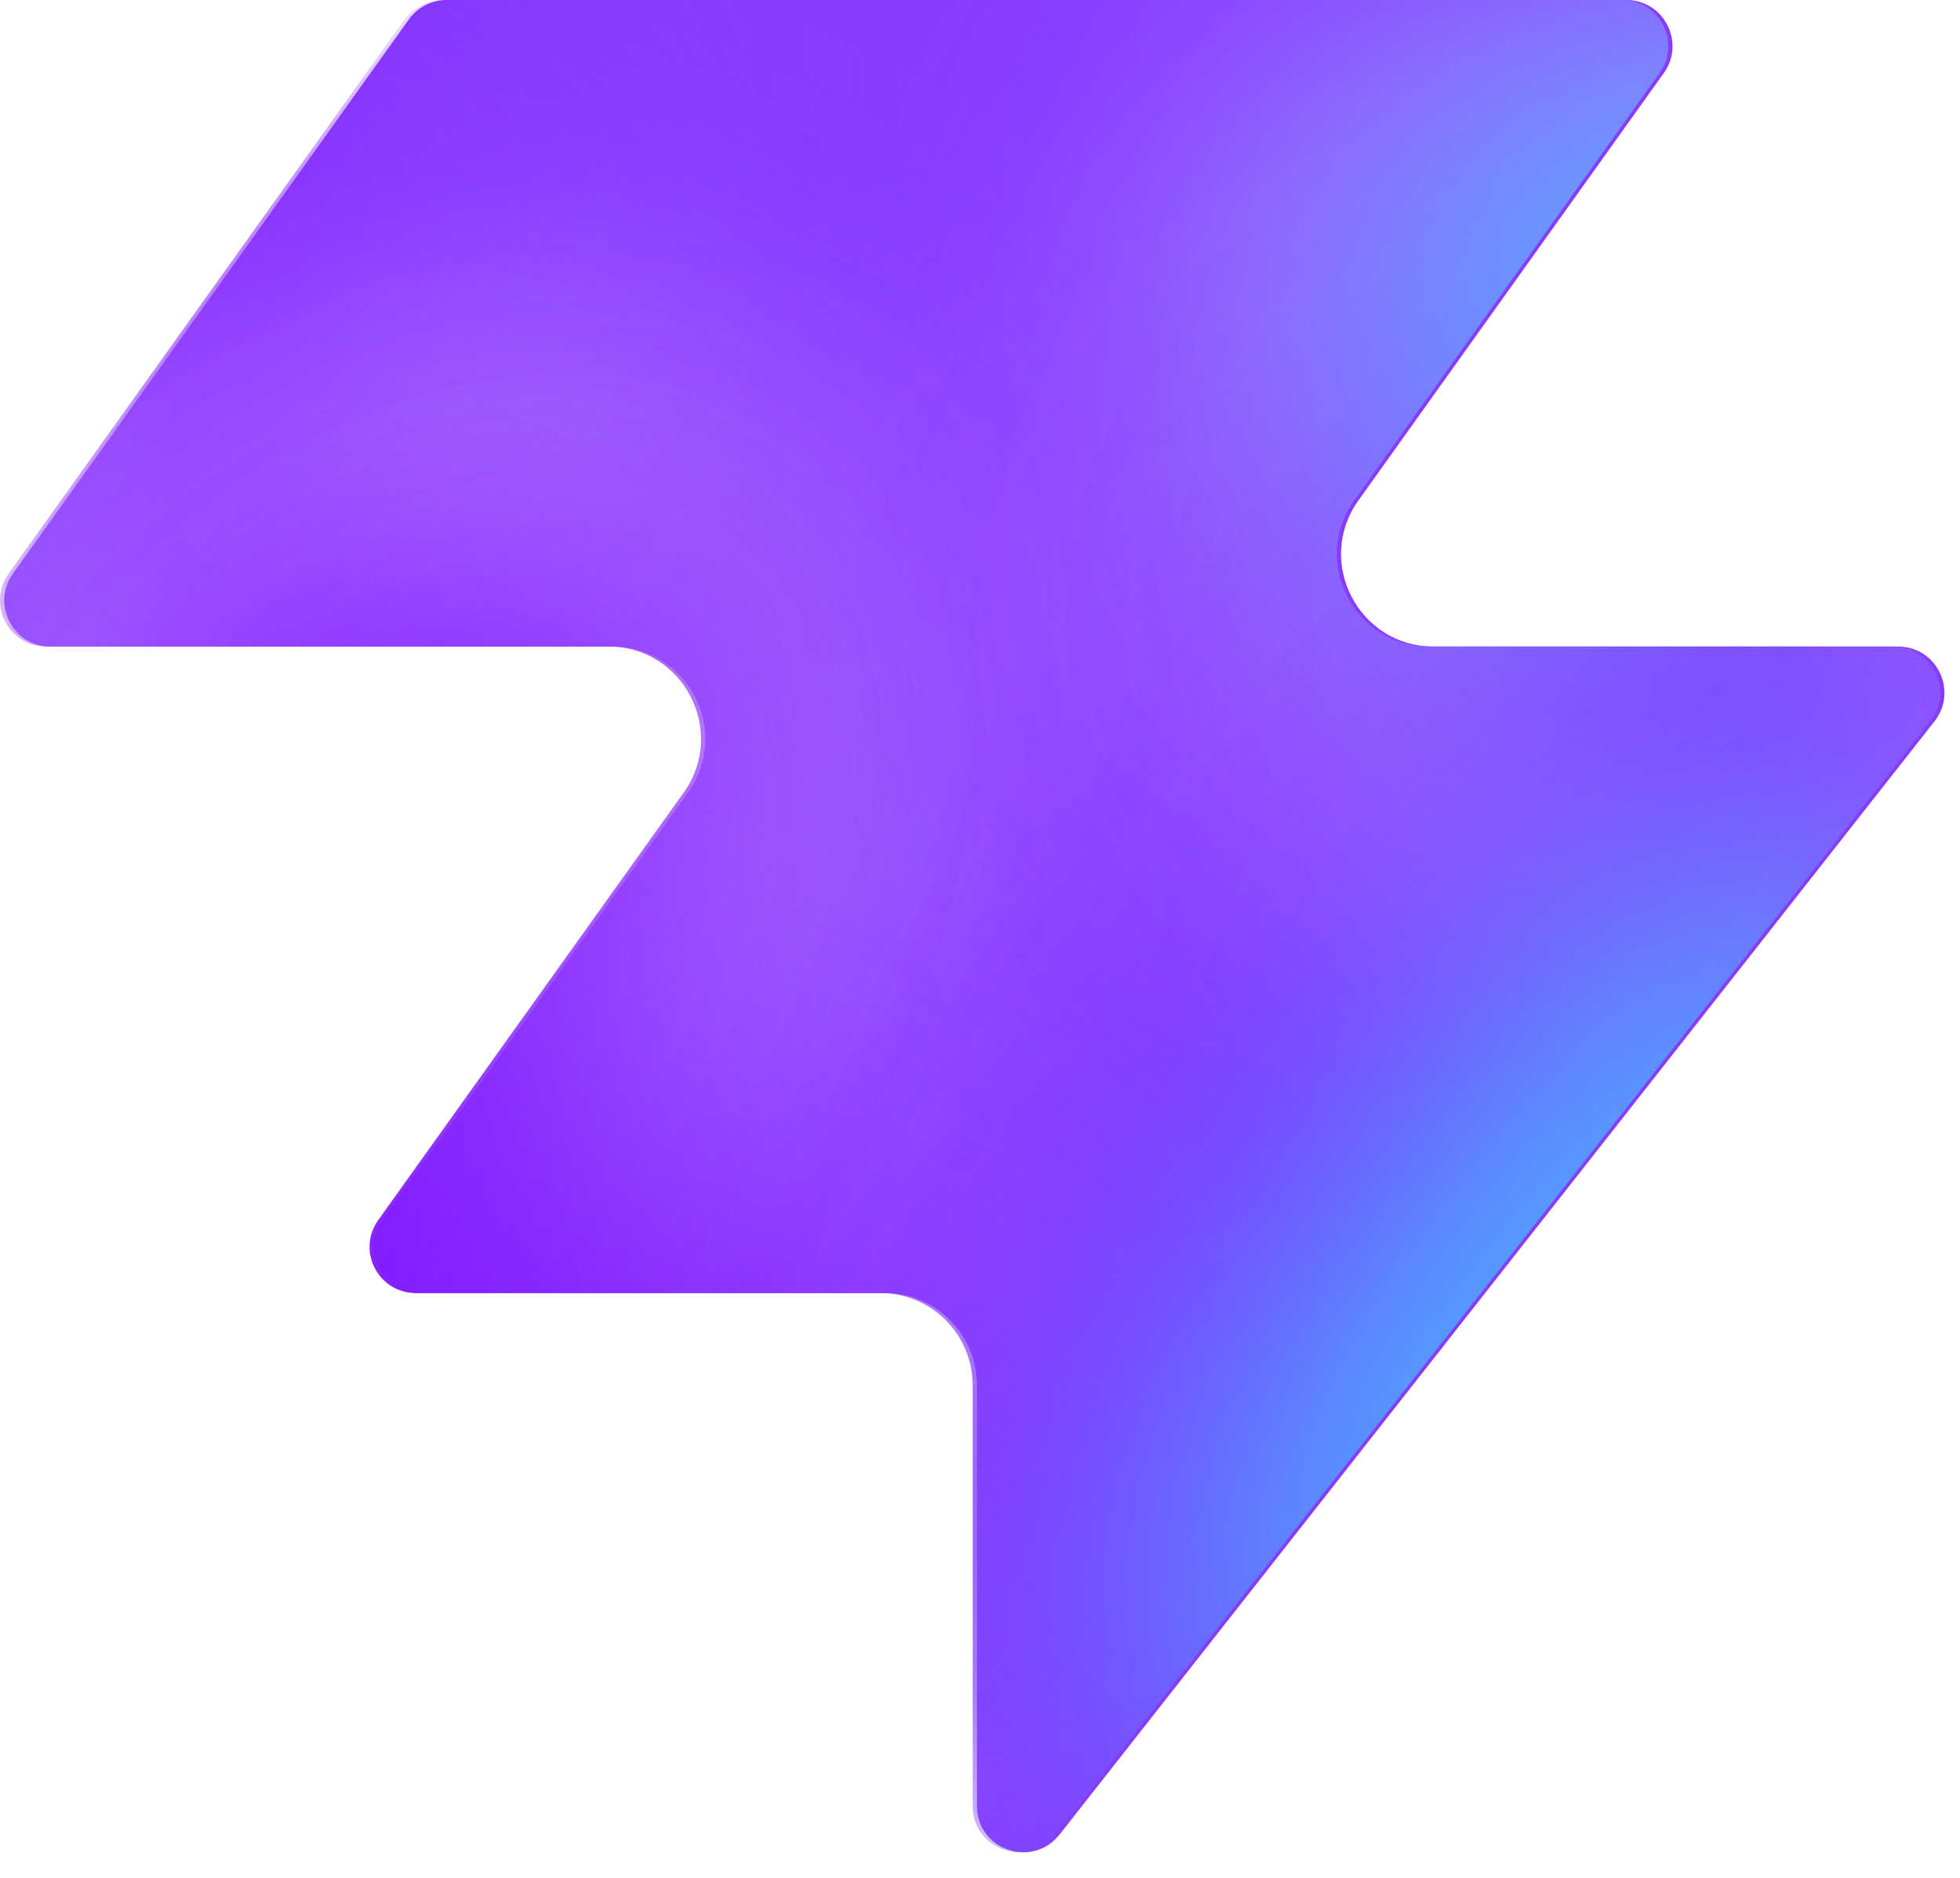
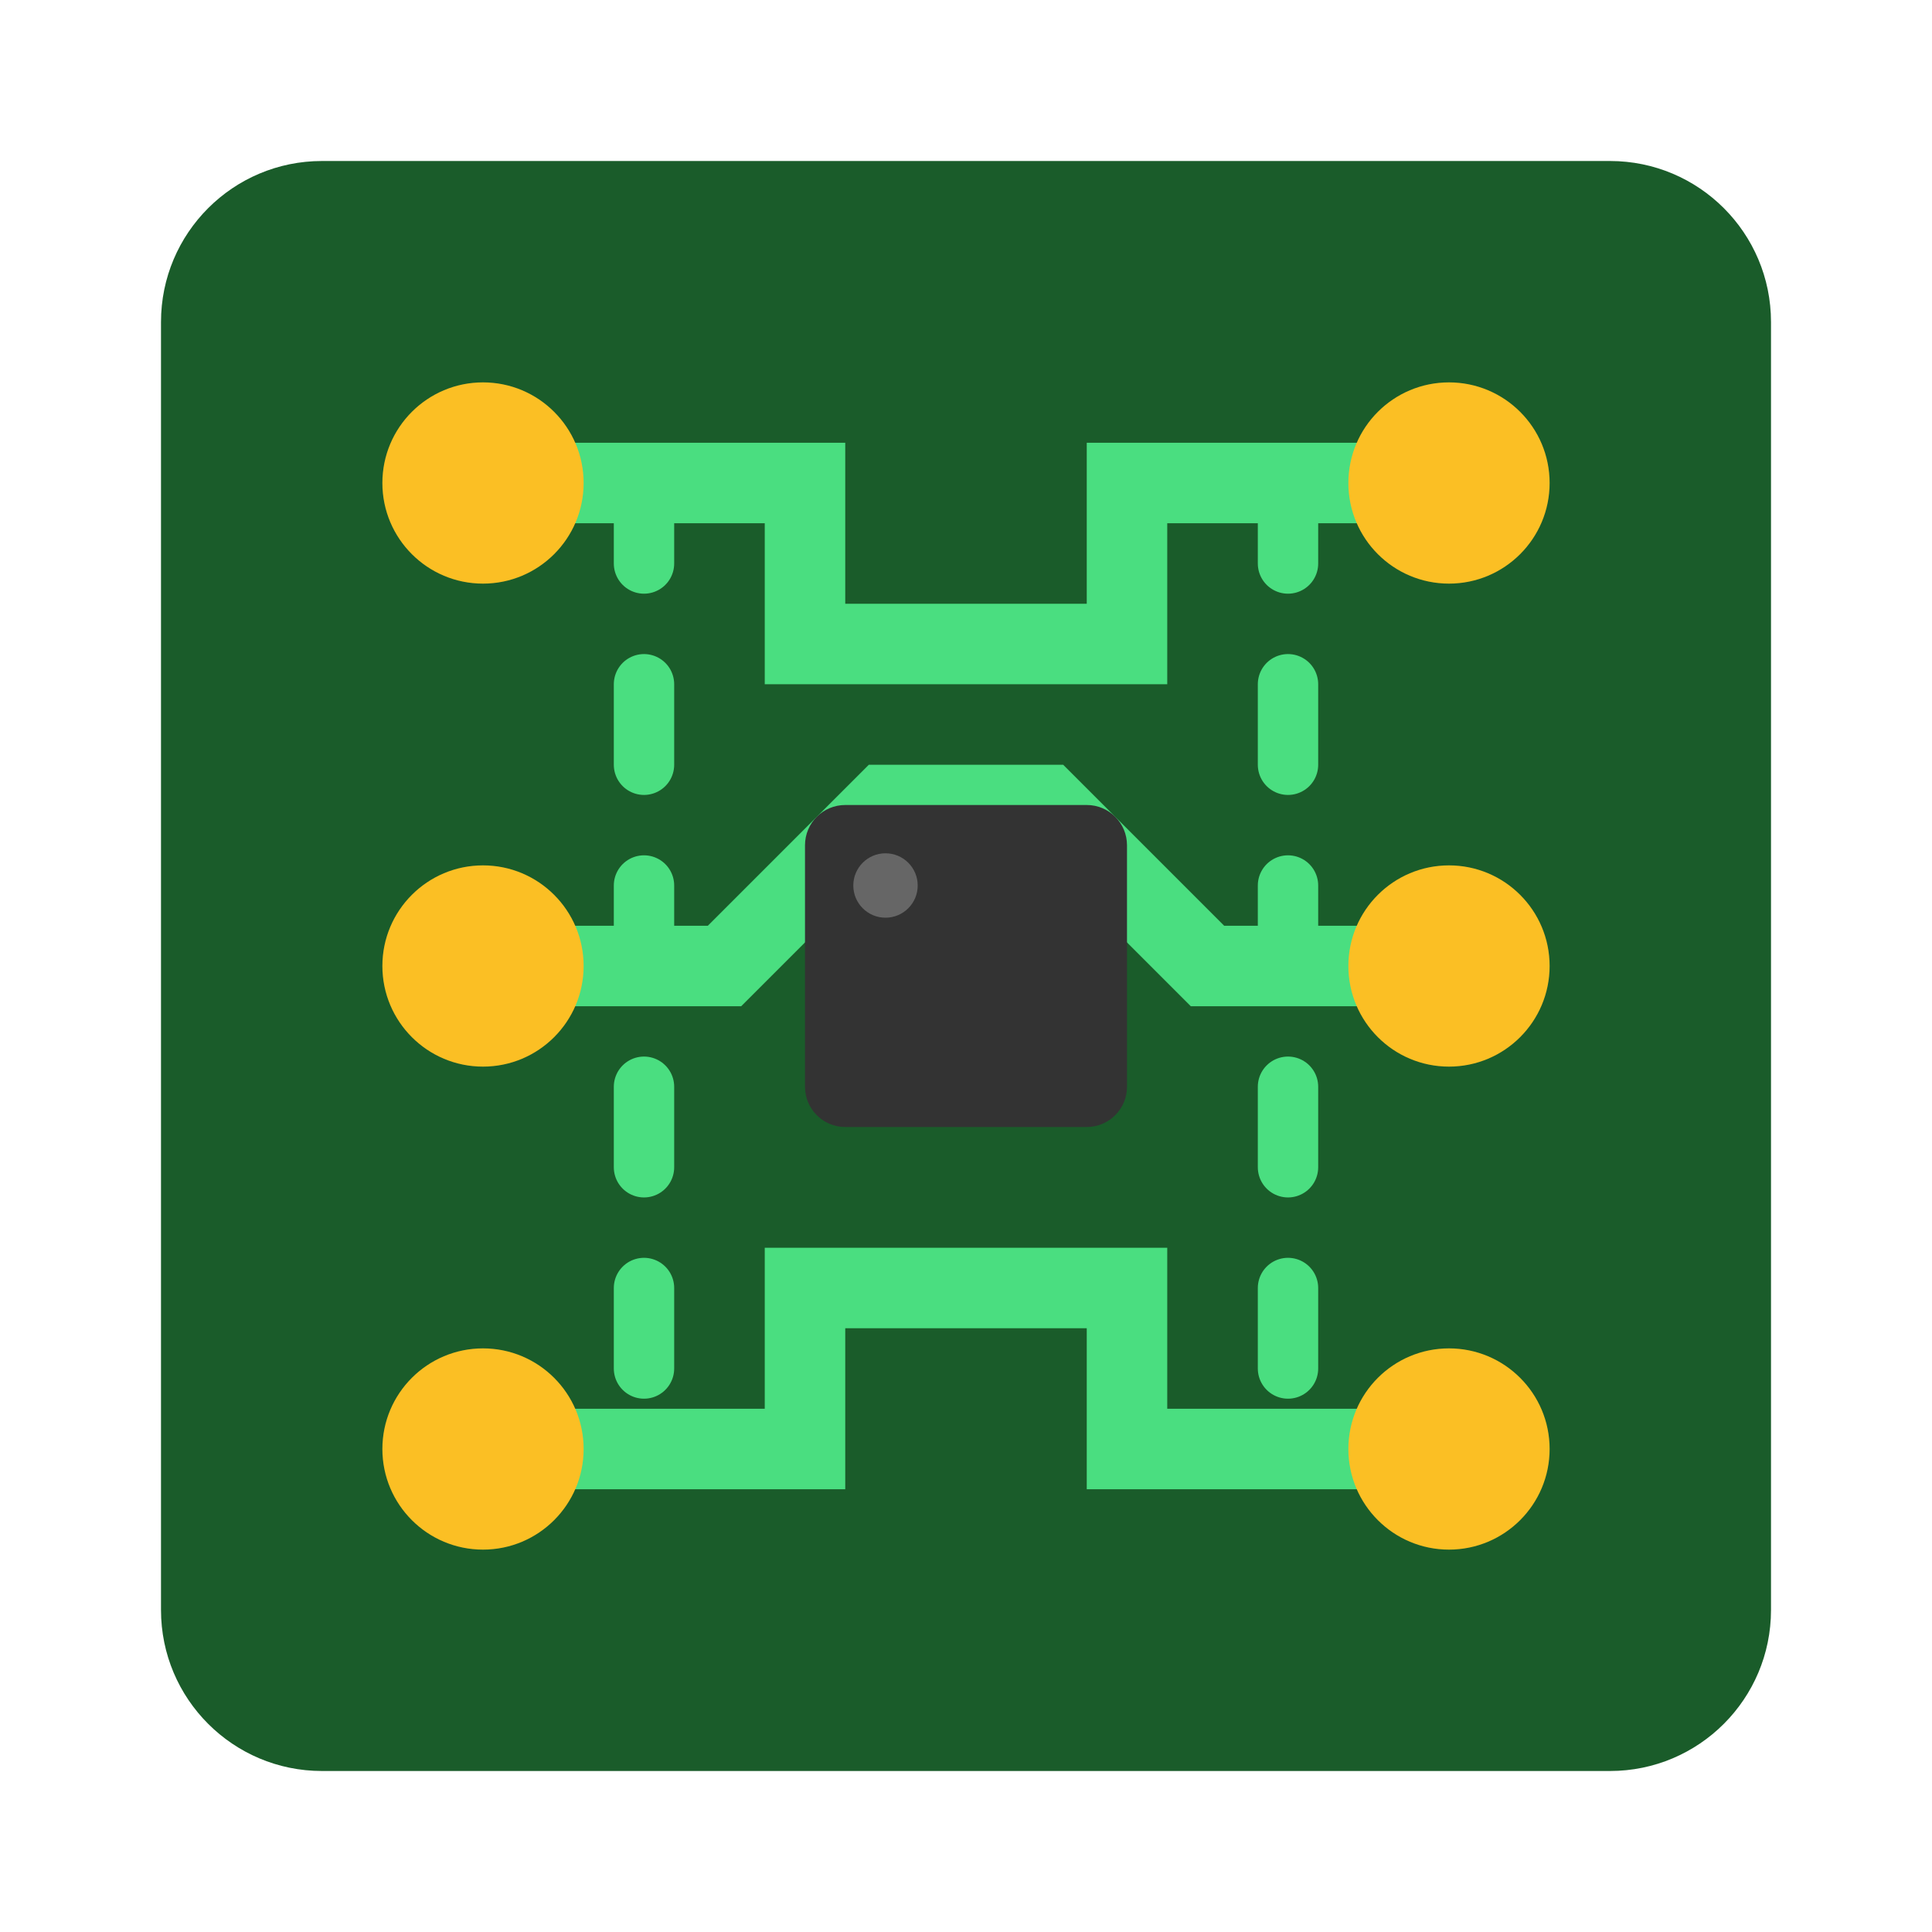
- <svg xmlns="http://www.w3.org/2000/svg" width="48" height="46" fill="none" viewBox="0 0 48 46">
-   <path fill="#863bff" d="M25.946 44.938c-.664.845-2.021.375-2.021-.698V33.937a2.26 2.26 0 0 0-2.262-2.262H10.287c-.92 0-1.456-1.04-.92-1.788l7.48-10.471c1.07-1.497 0-3.578-1.842-3.578H1.237c-.92 0-1.456-1.04-.92-1.788L10.013.474c.214-.297.556-.474.92-.474h28.894c.92 0 1.456 1.04.92 1.788l-7.48 10.471c-1.07 1.498 0 3.579 1.842 3.579h11.377c.943 0 1.473 1.088.89 1.83L25.947 44.94z" style="fill:#863bff;fill:color(display-p3 .525 .23 1);fill-opacity:1" />
-   <mask id="a" width="48" height="46" x="0" y="0" maskUnits="userSpaceOnUse" style="mask-type:alpha">
-     <path fill="#000" d="M25.842 44.938c-.664.844-2.021.375-2.021-.698V33.937a2.26 2.26 0 0 0-2.262-2.262H10.183c-.92 0-1.456-1.04-.92-1.788l7.48-10.471c1.07-1.498 0-3.579-1.842-3.579H1.133c-.92 0-1.456-1.04-.92-1.787L9.91.473c.214-.297.556-.474.92-.474h28.894c.92 0 1.456 1.04.92 1.788l-7.48 10.471c-1.07 1.498 0 3.578 1.842 3.578h11.377c.943 0 1.473 1.088.89 1.832L25.843 44.94z" style="fill:#000;fill-opacity:1" />
-   </mask>
-   <g mask="url(#a)">
-     <g filter="url(#b)">
-       <ellipse cx="5.508" cy="14.704" fill="#ede6ff" rx="5.508" ry="14.704" style="fill:#ede6ff;fill:color(display-p3 .927 .903 1);fill-opacity:1" transform="matrix(.00324 1 1 -.00324 -4.47 31.516)" />
-     </g>
-     <g filter="url(#c)">
-       <ellipse cx="10.399" cy="29.851" fill="#ede6ff" rx="10.399" ry="29.851" style="fill:#ede6ff;fill:color(display-p3 .927 .903 1);fill-opacity:1" transform="matrix(.00324 1 1 -.00324 -39.328 7.883)" />
-     </g>
-     <g filter="url(#d)">
-       <ellipse cx="5.508" cy="30.487" fill="#7e14ff" rx="5.508" ry="30.487" style="fill:#7e14ff;fill:color(display-p3 .492 .077 1);fill-opacity:1" transform="rotate(89.814 -25.913 -14.639)scale(1 -1)" />
-     </g>
-     <g filter="url(#e)">
-       <ellipse cx="5.508" cy="30.599" fill="#7e14ff" rx="5.508" ry="30.599" style="fill:#7e14ff;fill:color(display-p3 .492 .077 1);fill-opacity:1" transform="rotate(89.814 -32.644 -3.334)scale(1 -1)" />
-     </g>
-     <g filter="url(#f)">
-       <ellipse cx="5.508" cy="30.599" fill="#7e14ff" rx="5.508" ry="30.599" style="fill:#7e14ff;fill:color(display-p3 .492 .077 1);fill-opacity:1" transform="matrix(.00324 1 1 -.00324 -34.34 30.47)" />
-     </g>
-     <g filter="url(#g)">
-       <ellipse cx="14.072" cy="22.078" fill="#ede6ff" rx="14.072" ry="22.078" style="fill:#ede6ff;fill:color(display-p3 .927 .903 1);fill-opacity:1" transform="rotate(93.35 24.506 48.493)scale(-1 1)" />
-     </g>
-     <g filter="url(#h)">
-       <ellipse cx="3.47" cy="21.501" fill="#7e14ff" rx="3.47" ry="21.501" style="fill:#7e14ff;fill:color(display-p3 .492 .077 1);fill-opacity:1" transform="rotate(89.009 28.708 47.59)scale(-1 1)" />
-     </g>
-     <g filter="url(#i)">
-       <ellipse cx="3.47" cy="21.501" fill="#7e14ff" rx="3.47" ry="21.501" style="fill:#7e14ff;fill:color(display-p3 .492 .077 1);fill-opacity:1" transform="rotate(89.009 28.708 47.59)scale(-1 1)" />
-     </g>
-     <g filter="url(#j)">
-       <ellipse cx=".387" cy="8.972" fill="#7e14ff" rx="4.407" ry="29.108" style="fill:#7e14ff;fill:color(display-p3 .492 .077 1);fill-opacity:1" transform="rotate(39.51 .387 8.972)" />
-     </g>
-     <g filter="url(#k)">
-       <ellipse cx="47.523" cy="-6.092" fill="#7e14ff" rx="4.407" ry="29.108" style="fill:#7e14ff;fill:color(display-p3 .492 .077 1);fill-opacity:1" transform="rotate(37.892 47.523 -6.092)" />
-     </g>
-     <g filter="url(#l)">
-       <ellipse cx="41.412" cy="6.333" fill="#47bfff" rx="5.971" ry="9.665" style="fill:#47bfff;fill:color(display-p3 .28 .748 1);fill-opacity:1" transform="rotate(37.892 41.412 6.333)" />
-     </g>
-     <g filter="url(#m)">
-       <ellipse cx="-1.879" cy="38.332" fill="#7e14ff" rx="4.407" ry="29.108" style="fill:#7e14ff;fill:color(display-p3 .492 .077 1);fill-opacity:1" transform="rotate(37.892 -1.88 38.332)" />
-     </g>
-     <g filter="url(#n)">
-       <ellipse cx="-1.879" cy="38.332" fill="#7e14ff" rx="4.407" ry="29.108" style="fill:#7e14ff;fill:color(display-p3 .492 .077 1);fill-opacity:1" transform="rotate(37.892 -1.88 38.332)" />
-     </g>
-     <g filter="url(#o)">
-       <ellipse cx="35.651" cy="29.907" fill="#7e14ff" rx="4.407" ry="29.108" style="fill:#7e14ff;fill:color(display-p3 .492 .077 1);fill-opacity:1" transform="rotate(37.892 35.651 29.907)" />
-     </g>
-     <g filter="url(#p)">
-       <ellipse cx="38.418" cy="32.4" fill="#47bfff" rx="5.971" ry="15.297" style="fill:#47bfff;fill:color(display-p3 .28 .748 1);fill-opacity:1" transform="rotate(37.892 38.418 32.4)" />
-     </g>
-   </g>
-   <defs>
-     <filter id="b" width="60.045" height="41.654" x="-19.77" y="16.149" color-interpolation-filters="sRGB" filterUnits="userSpaceOnUse">
-       <feFlood flood-opacity="0" result="BackgroundImageFix" />
-       <feBlend in="SourceGraphic" in2="BackgroundImageFix" result="shape" />
-       <feGaussianBlur result="effect1_foregroundBlur_2002_17158" stdDeviation="7.659" />
-     </filter>
-     <filter id="c" width="90.34" height="51.437" x="-54.613" y="-7.533" color-interpolation-filters="sRGB" filterUnits="userSpaceOnUse">
-       <feFlood flood-opacity="0" result="BackgroundImageFix" />
-       <feBlend in="SourceGraphic" in2="BackgroundImageFix" result="shape" />
-       <feGaussianBlur result="effect1_foregroundBlur_2002_17158" stdDeviation="7.659" />
-     </filter>
-     <filter id="d" width="79.355" height="29.4" x="-49.64" y="2.03" color-interpolation-filters="sRGB" filterUnits="userSpaceOnUse">
-       <feFlood flood-opacity="0" result="BackgroundImageFix" />
-       <feBlend in="SourceGraphic" in2="BackgroundImageFix" result="shape" />
-       <feGaussianBlur result="effect1_foregroundBlur_2002_17158" stdDeviation="4.596" />
-     </filter>
-     <filter id="e" width="79.579" height="29.4" x="-45.045" y="20.029" color-interpolation-filters="sRGB" filterUnits="userSpaceOnUse">
-       <feFlood flood-opacity="0" result="BackgroundImageFix" />
-       <feBlend in="SourceGraphic" in2="BackgroundImageFix" result="shape" />
-       <feGaussianBlur result="effect1_foregroundBlur_2002_17158" stdDeviation="4.596" />
-     </filter>
-     <filter id="f" width="79.579" height="29.4" x="-43.513" y="21.178" color-interpolation-filters="sRGB" filterUnits="userSpaceOnUse">
-       <feFlood flood-opacity="0" result="BackgroundImageFix" />
-       <feBlend in="SourceGraphic" in2="BackgroundImageFix" result="shape" />
-       <feGaussianBlur result="effect1_foregroundBlur_2002_17158" stdDeviation="4.596" />
-     </filter>
-     <filter id="g" width="74.749" height="58.852" x="15.756" y="-17.901" color-interpolation-filters="sRGB" filterUnits="userSpaceOnUse">
-       <feFlood flood-opacity="0" result="BackgroundImageFix" />
-       <feBlend in="SourceGraphic" in2="BackgroundImageFix" result="shape" />
-       <feGaussianBlur result="effect1_foregroundBlur_2002_17158" stdDeviation="7.659" />
-     </filter>
-     <filter id="h" width="61.377" height="25.362" x="23.548" y="2.284" color-interpolation-filters="sRGB" filterUnits="userSpaceOnUse">
-       <feFlood flood-opacity="0" result="BackgroundImageFix" />
-       <feBlend in="SourceGraphic" in2="BackgroundImageFix" result="shape" />
-       <feGaussianBlur result="effect1_foregroundBlur_2002_17158" stdDeviation="4.596" />
-     </filter>
-     <filter id="i" width="61.377" height="25.362" x="23.548" y="2.284" color-interpolation-filters="sRGB" filterUnits="userSpaceOnUse">
-       <feFlood flood-opacity="0" result="BackgroundImageFix" />
-       <feBlend in="SourceGraphic" in2="BackgroundImageFix" result="shape" />
-       <feGaussianBlur result="effect1_foregroundBlur_2002_17158" stdDeviation="4.596" />
-     </filter>
-     <filter id="j" width="56.045" height="63.649" x="-27.636" y="-22.853" color-interpolation-filters="sRGB" filterUnits="userSpaceOnUse">
-       <feFlood flood-opacity="0" result="BackgroundImageFix" />
-       <feBlend in="SourceGraphic" in2="BackgroundImageFix" result="shape" />
-       <feGaussianBlur result="effect1_foregroundBlur_2002_17158" stdDeviation="4.596" />
-     </filter>
-     <filter id="k" width="54.814" height="64.646" x="20.116" y="-38.415" color-interpolation-filters="sRGB" filterUnits="userSpaceOnUse">
-       <feFlood flood-opacity="0" result="BackgroundImageFix" />
-       <feBlend in="SourceGraphic" in2="BackgroundImageFix" result="shape" />
-       <feGaussianBlur result="effect1_foregroundBlur_2002_17158" stdDeviation="4.596" />
-     </filter>
-     <filter id="l" width="33.541" height="35.313" x="24.641" y="-11.323" color-interpolation-filters="sRGB" filterUnits="userSpaceOnUse">
-       <feFlood flood-opacity="0" result="BackgroundImageFix" />
-       <feBlend in="SourceGraphic" in2="BackgroundImageFix" result="shape" />
-       <feGaussianBlur result="effect1_foregroundBlur_2002_17158" stdDeviation="4.596" />
-     </filter>
-     <filter id="m" width="54.814" height="64.646" x="-29.286" y="6.009" color-interpolation-filters="sRGB" filterUnits="userSpaceOnUse">
-       <feFlood flood-opacity="0" result="BackgroundImageFix" />
-       <feBlend in="SourceGraphic" in2="BackgroundImageFix" result="shape" />
-       <feGaussianBlur result="effect1_foregroundBlur_2002_17158" stdDeviation="4.596" />
-     </filter>
-     <filter id="n" width="54.814" height="64.646" x="-29.286" y="6.009" color-interpolation-filters="sRGB" filterUnits="userSpaceOnUse">
-       <feFlood flood-opacity="0" result="BackgroundImageFix" />
-       <feBlend in="SourceGraphic" in2="BackgroundImageFix" result="shape" />
-       <feGaussianBlur result="effect1_foregroundBlur_2002_17158" stdDeviation="4.596" />
-     </filter>
-     <filter id="o" width="54.814" height="64.646" x="8.244" y="-2.416" color-interpolation-filters="sRGB" filterUnits="userSpaceOnUse">
-       <feFlood flood-opacity="0" result="BackgroundImageFix" />
-       <feBlend in="SourceGraphic" in2="BackgroundImageFix" result="shape" />
-       <feGaussianBlur result="effect1_foregroundBlur_2002_17158" stdDeviation="4.596" />
-     </filter>
-     <filter id="p" width="39.409" height="43.623" x="18.713" y="10.588" color-interpolation-filters="sRGB" filterUnits="userSpaceOnUse">
-       <feFlood flood-opacity="0" result="BackgroundImageFix" />
-       <feBlend in="SourceGraphic" in2="BackgroundImageFix" result="shape" />
-       <feGaussianBlur result="effect1_foregroundBlur_2002_17158" stdDeviation="4.596" />
-     </filter>
-   </defs>
+ <svg xmlns="http://www.w3.org/2000/svg" width="48" height="48" viewBox="0 0 48 48" fill="none">
+   <rect x="4" y="4" width="40" height="40" rx="4" fill="#1a5c2a" />
+   <path d="M12 12h8v4h8v-4h8" stroke="#4ade80" stroke-width="2" stroke-linecap="round" />
+   <path d="M12 24h6l4-4h4l4 4h6" stroke="#4ade80" stroke-width="2" stroke-linecap="round" />
+   <path d="M12 36h8v-4h8v4h8" stroke="#4ade80" stroke-width="2" stroke-linecap="round" />
+   <path d="M16 12v24" stroke="#4ade80" stroke-width="1.5" stroke-linecap="round" stroke-dasharray="2 3" />
+   <path d="M32 12v24" stroke="#4ade80" stroke-width="1.5" stroke-linecap="round" stroke-dasharray="2 3" />
+   <circle cx="12" cy="12" r="2.5" fill="#fbbf24" />
+   <circle cx="36" cy="12" r="2.5" fill="#fbbf24" />
+   <circle cx="12" cy="24" r="2.5" fill="#fbbf24" />
+   <circle cx="36" cy="24" r="2.5" fill="#fbbf24" />
+   <circle cx="12" cy="36" r="2.5" fill="#fbbf24" />
+   <circle cx="36" cy="36" r="2.5" fill="#fbbf24" />
+   <rect x="20" y="20" width="8" height="8" rx="1" fill="#333" />
+   <circle cx="22" cy="22" r="0.8" fill="#666" />
</svg>
